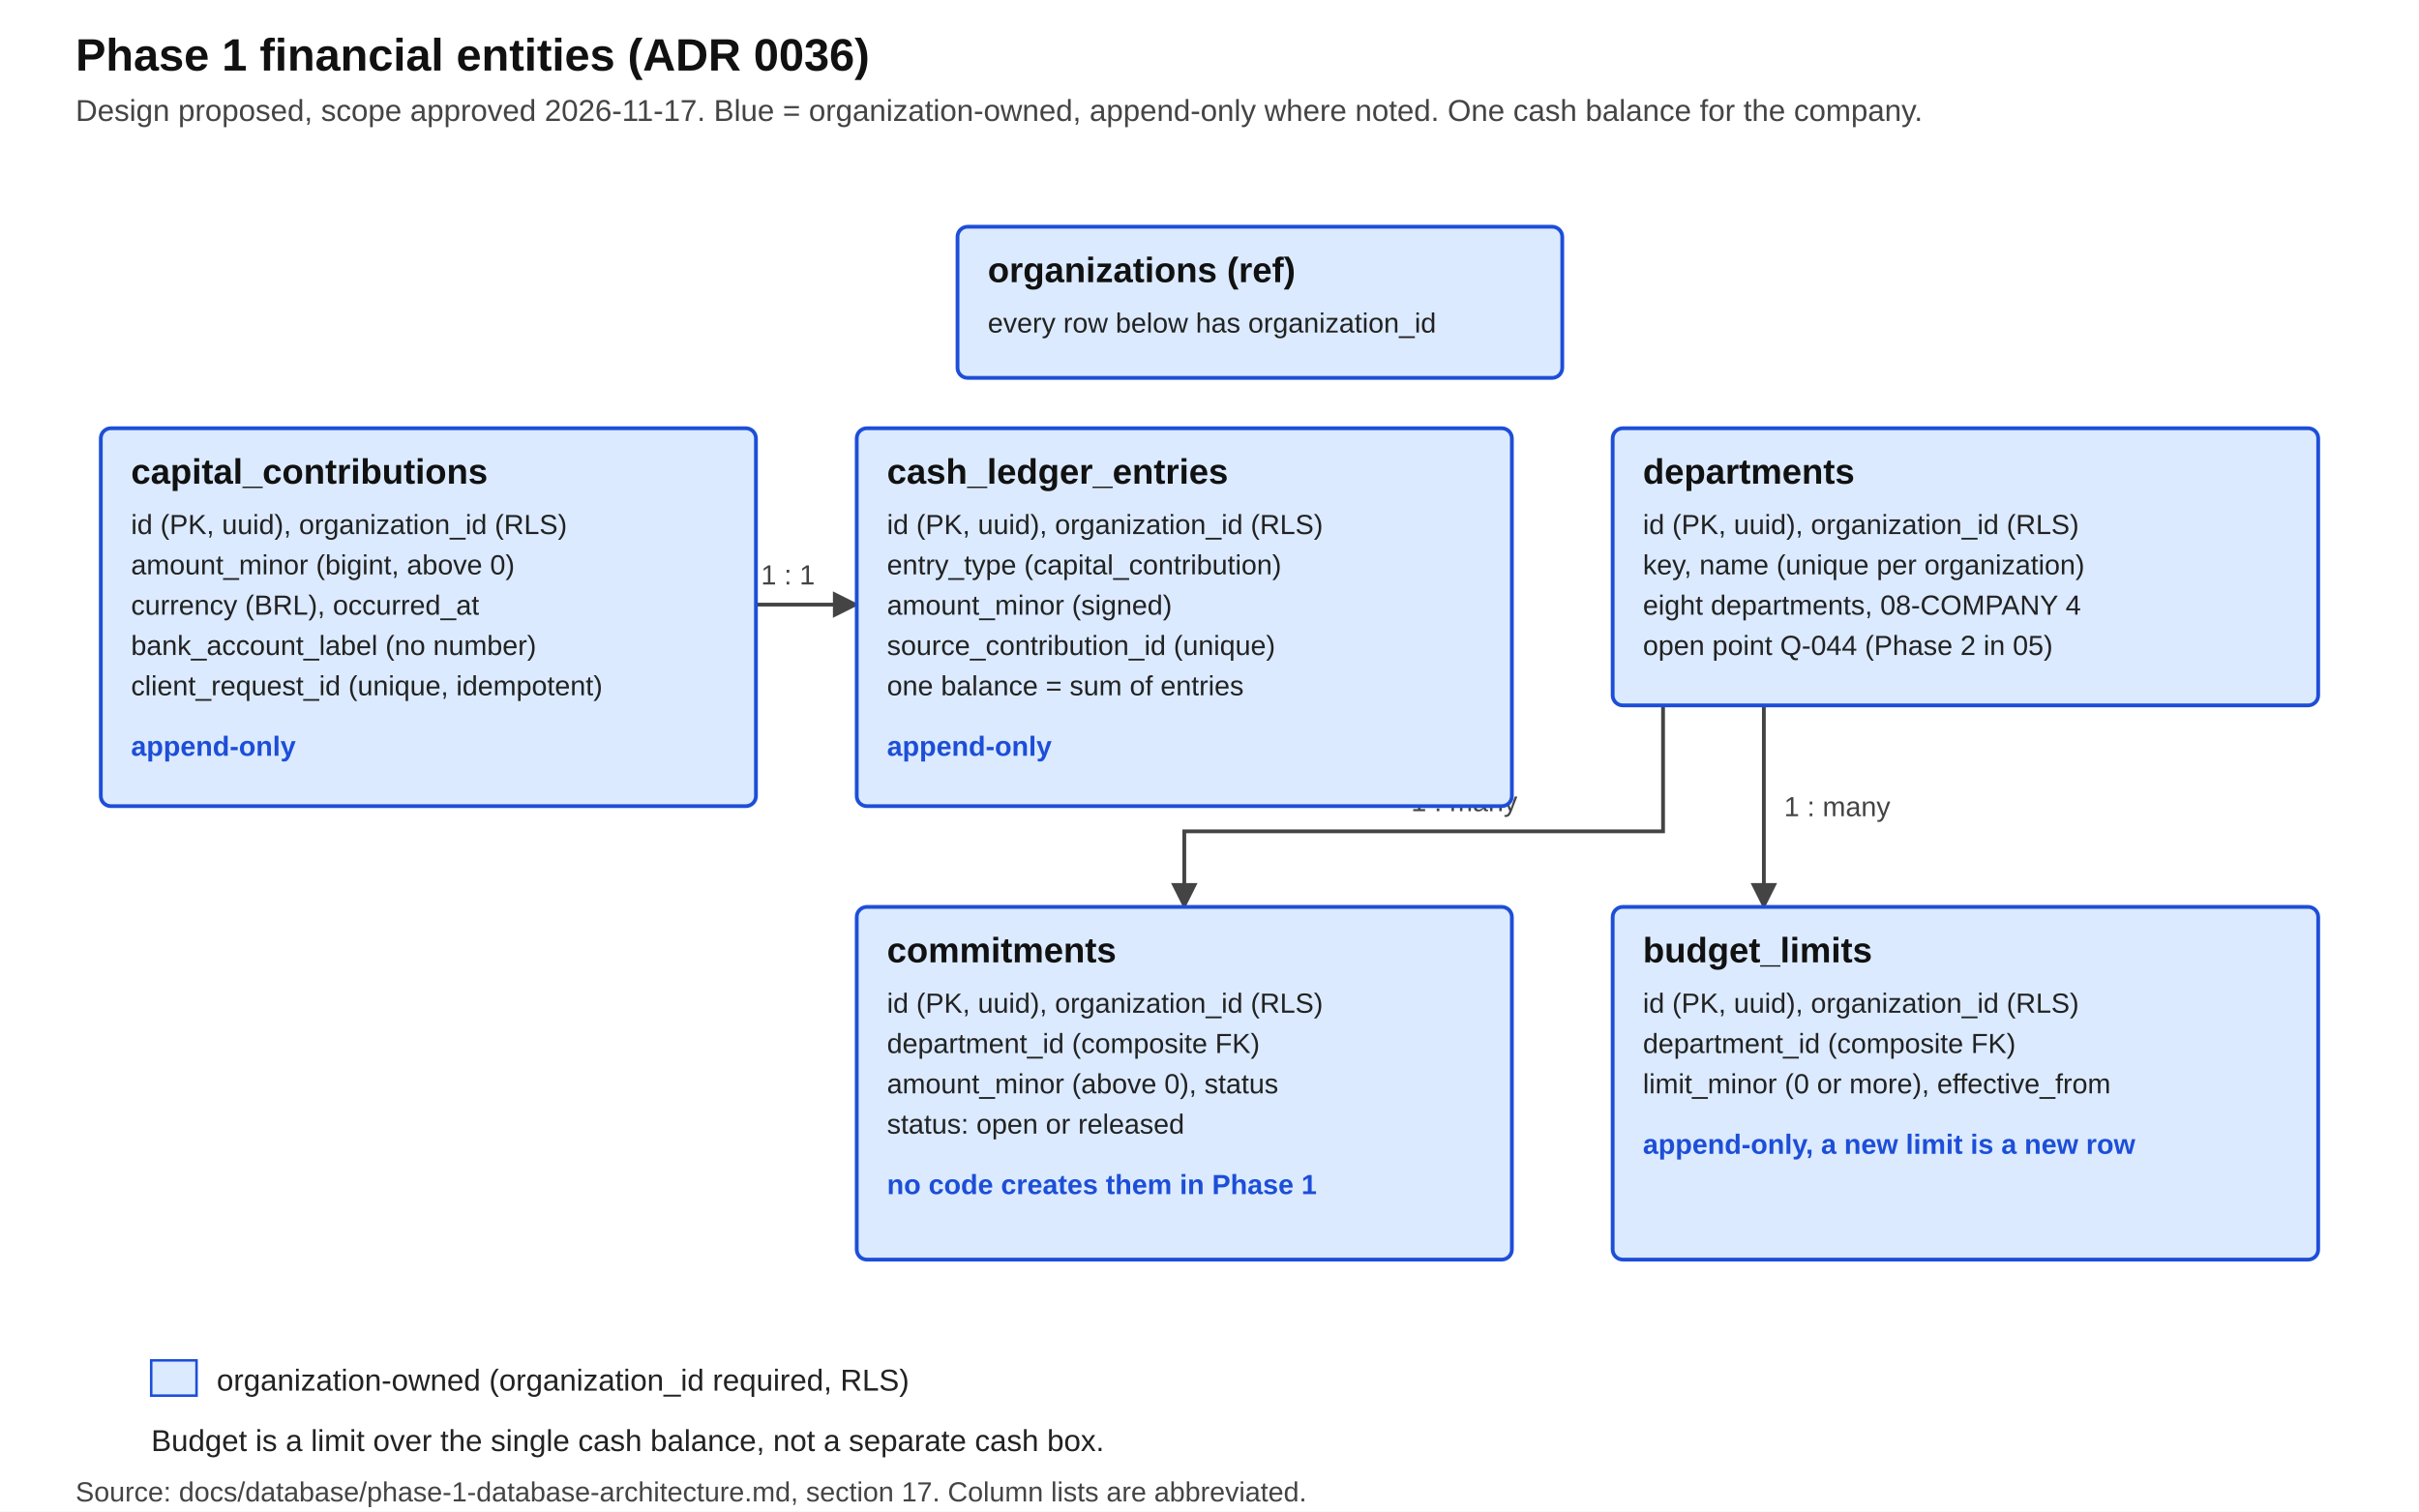
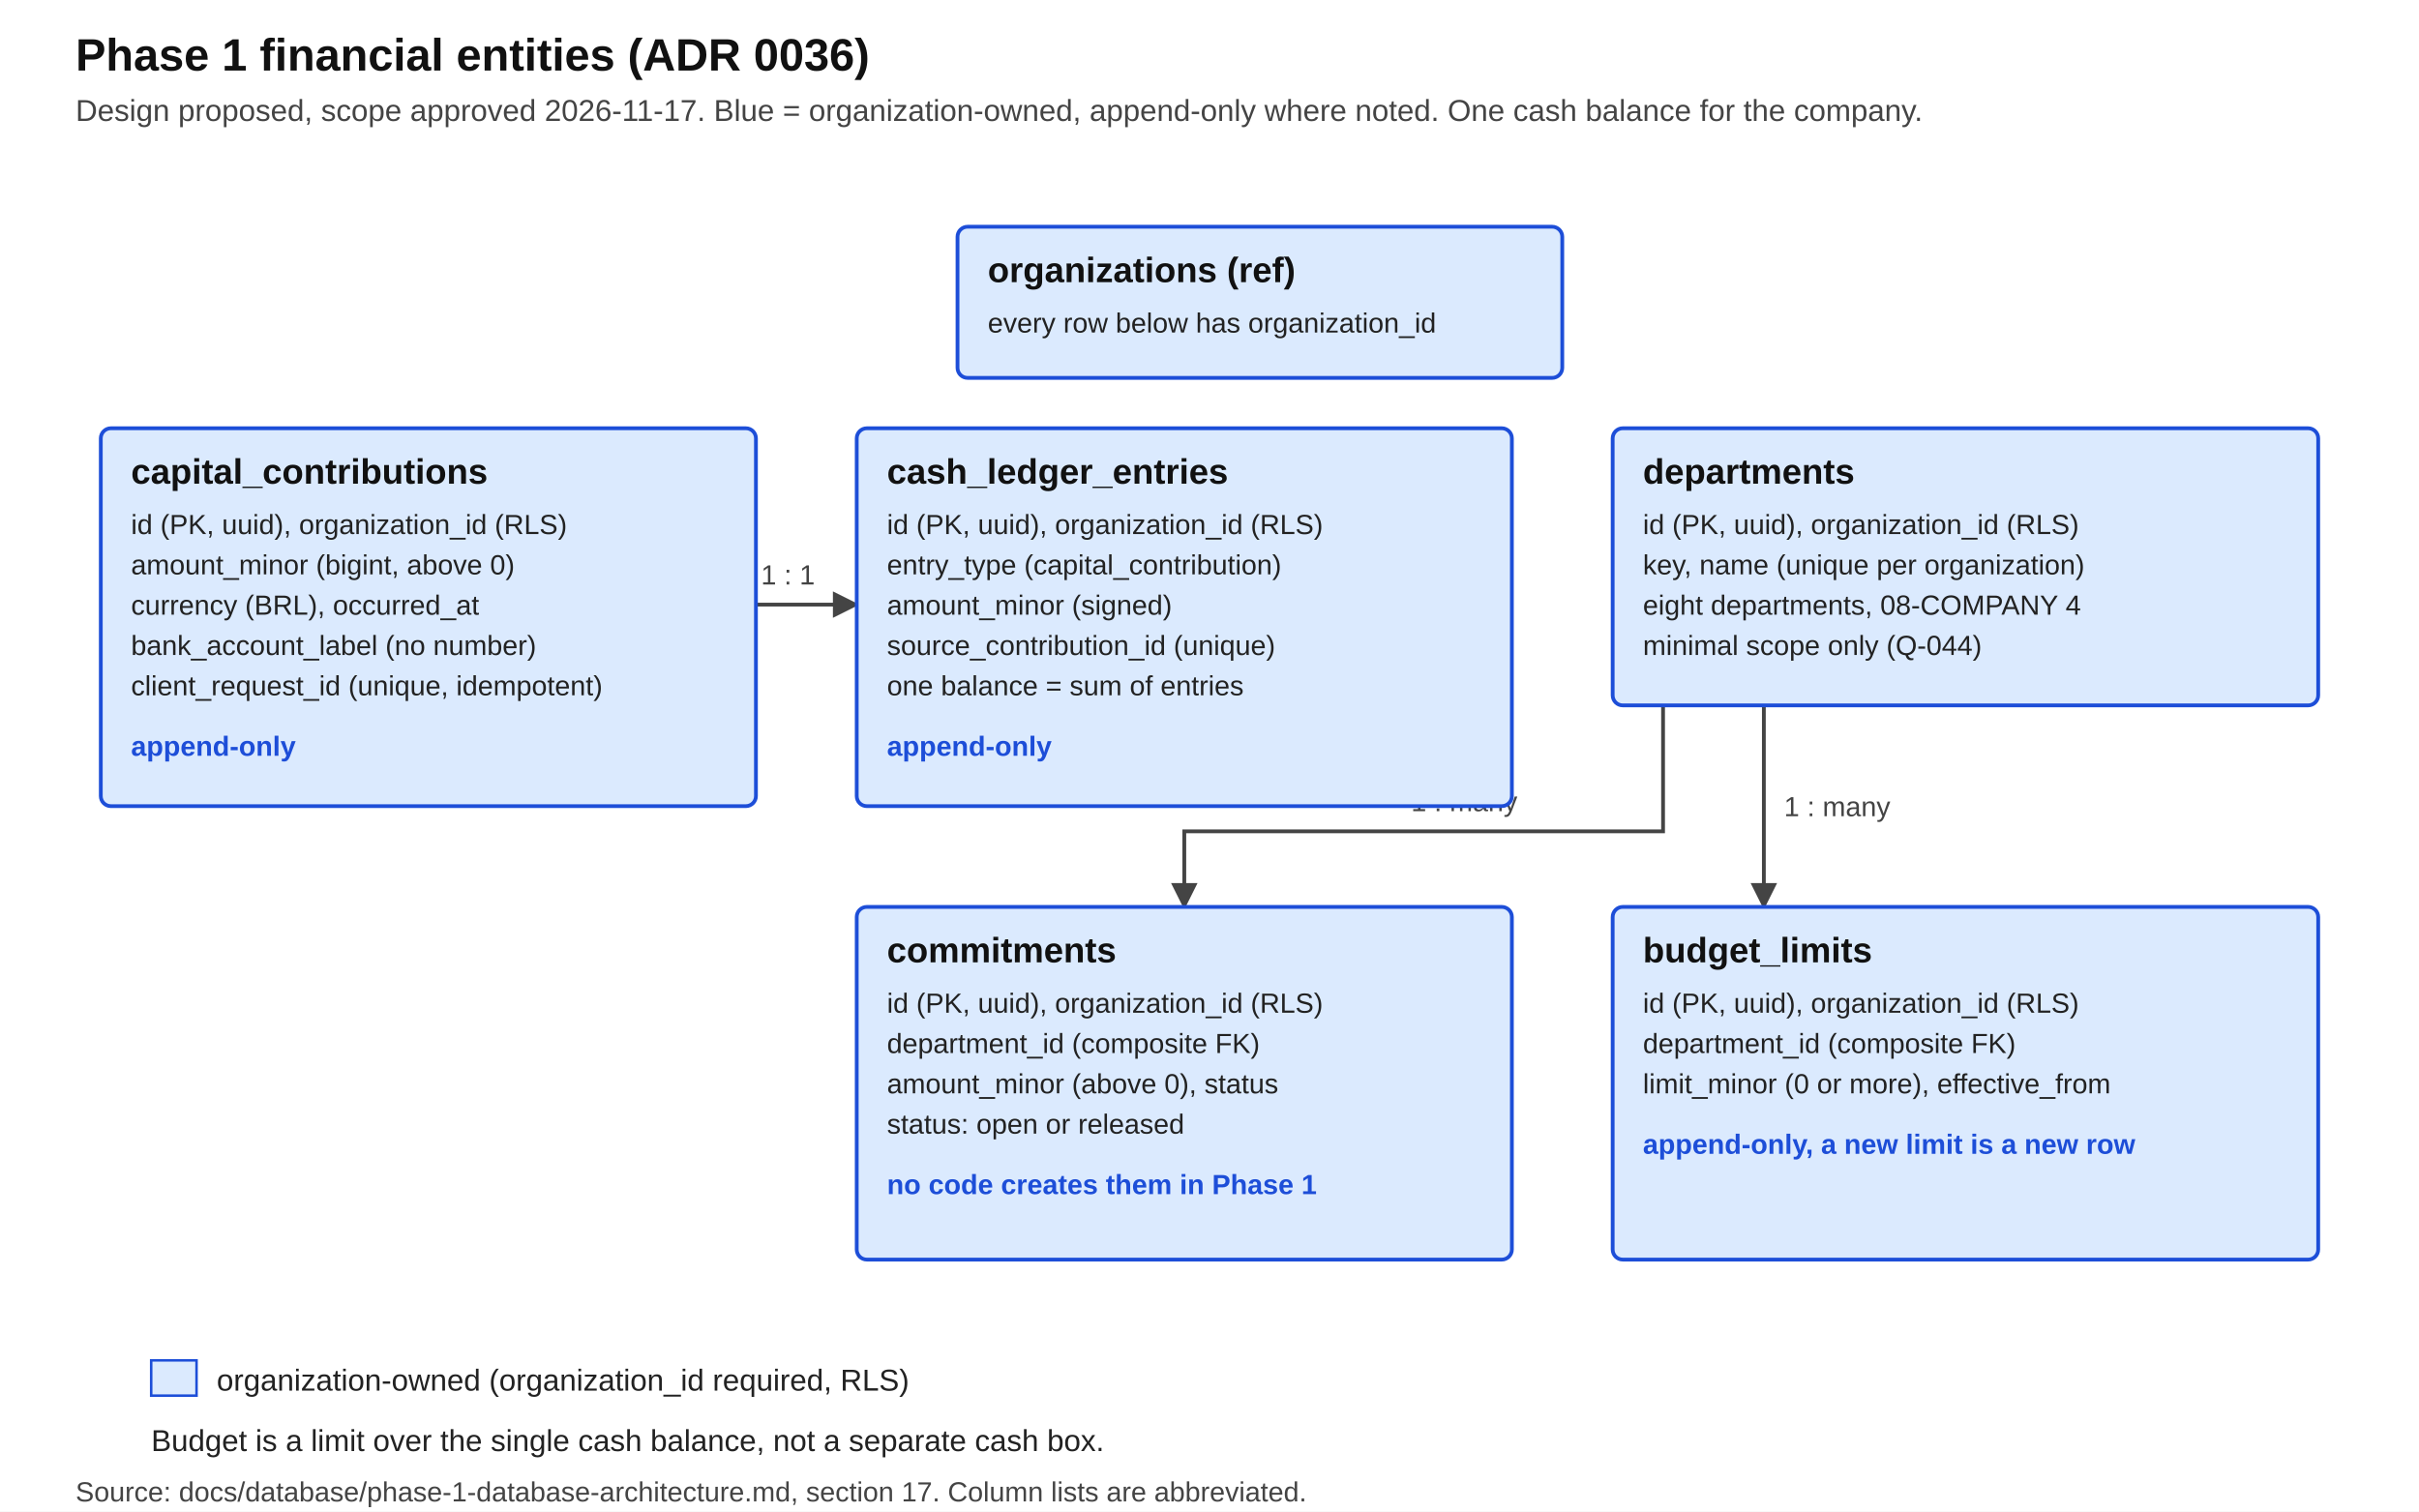
<svg xmlns="http://www.w3.org/2000/svg" viewBox="0 0 960 600" width="960" height="600" font-family="Arial, Helvetica, sans-serif">
  <defs>
    <marker id="arrow" viewBox="0 0 10 10" refX="9" refY="5" markerWidth="7" markerHeight="7" orient="auto-start-reverse">
      <path d="M 0 0 L 10 5 L 0 10 z" fill="#444" />
    </marker>
  </defs>
  <rect width="960" height="600" fill="#ffffff" />
  <text x="30" y="28" font-size="18" font-weight="bold" fill="#111">Phase 1 financial entities (ADR 0036)</text>
  <text x="30" y="48" font-size="12" fill="#444">Design proposed, scope approved 2026-11-17. Blue = organization-owned, append-only where noted. One cash balance for the company.</text>
  <line x1="300" y1="240" x2="340" y2="240" stroke="#444" stroke-width="1.5" marker-end="url(#arrow)" />
  <text x="302" y="232" font-size="11" fill="#444">1 : 1</text>
  <line x1="700" y1="280" x2="700" y2="360" stroke="#444" stroke-width="1.5" marker-end="url(#arrow)" />
  <text x="708" y="324" font-size="11" fill="#444">1 : many</text>
  <path d="M 660 280 L 660 330 L 470 330 L 470 360" fill="none" stroke="#444" stroke-width="1.5" marker-end="url(#arrow)" />
  <text x="560" y="322" font-size="11" fill="#444">1 : many</text>
  <rect x="380" y="90" width="240" height="60" rx="4" fill="#dbeafe" stroke="#1d4ed8" stroke-width="1.5" />
  <text x="392" y="112" font-size="14" font-weight="bold" fill="#111">organizations (ref)</text>
  <text x="392" y="132" font-size="11" fill="#222">every row below has organization_id</text>
  <rect x="40" y="170" width="260" height="150" rx="4" fill="#dbeafe" stroke="#1d4ed8" stroke-width="1.5" />
  <text x="52" y="192" font-size="14" font-weight="bold" fill="#111">capital_contributions</text>
  <text x="52" y="212" font-size="11" fill="#222">id (PK, uuid), organization_id (RLS)</text>
  <text x="52" y="228" font-size="11" fill="#222">amount_minor (bigint, above 0)</text>
  <text x="52" y="244" font-size="11" fill="#222">currency (BRL), occurred_at</text>
  <text x="52" y="260" font-size="11" fill="#222">bank_account_label (no number)</text>
  <text x="52" y="276" font-size="11" fill="#222">client_request_id (unique, idempotent)</text>
  <text x="52" y="300" font-size="11" font-weight="bold" fill="#1d4ed8">append-only</text>
  <rect x="340" y="170" width="260" height="150" rx="4" fill="#dbeafe" stroke="#1d4ed8" stroke-width="1.5" />
  <text x="352" y="192" font-size="14" font-weight="bold" fill="#111">cash_ledger_entries</text>
  <text x="352" y="212" font-size="11" fill="#222">id (PK, uuid), organization_id (RLS)</text>
  <text x="352" y="228" font-size="11" fill="#222">entry_type (capital_contribution)</text>
  <text x="352" y="244" font-size="11" fill="#222">amount_minor (signed)</text>
  <text x="352" y="260" font-size="11" fill="#222">source_contribution_id (unique)</text>
  <text x="352" y="276" font-size="11" fill="#222">one balance = sum of entries</text>
  <text x="352" y="300" font-size="11" font-weight="bold" fill="#1d4ed8">append-only</text>
  <rect x="640" y="170" width="280" height="110" rx="4" fill="#dbeafe" stroke="#1d4ed8" stroke-width="1.5" />
  <text x="652" y="192" font-size="14" font-weight="bold" fill="#111">departments</text>
  <text x="652" y="212" font-size="11" fill="#222">id (PK, uuid), organization_id (RLS)</text>
  <text x="652" y="228" font-size="11" fill="#222">key, name (unique per organization)</text>
  <text x="652" y="244" font-size="11" fill="#222">eight departments, 08-COMPANY 4</text>
-   <text x="652" y="260" font-size="11" fill="#222">open point Q-044 (Phase 2 in 05)</text>
+   <text x="652" y="260" font-size="11" fill="#222">minimal scope only (Q-044)</text>
  <rect x="340" y="360" width="260" height="140" rx="4" fill="#dbeafe" stroke="#1d4ed8" stroke-width="1.5" />
  <text x="352" y="382" font-size="14" font-weight="bold" fill="#111">commitments</text>
  <text x="352" y="402" font-size="11" fill="#222">id (PK, uuid), organization_id (RLS)</text>
  <text x="352" y="418" font-size="11" fill="#222">department_id (composite FK)</text>
  <text x="352" y="434" font-size="11" fill="#222">amount_minor (above 0), status</text>
  <text x="352" y="450" font-size="11" fill="#222">status: open or released</text>
  <text x="352" y="474" font-size="11" font-weight="bold" fill="#1d4ed8">no code creates them in Phase 1</text>
  <rect x="640" y="360" width="280" height="140" rx="4" fill="#dbeafe" stroke="#1d4ed8" stroke-width="1.5" />
  <text x="652" y="382" font-size="14" font-weight="bold" fill="#111">budget_limits</text>
  <text x="652" y="402" font-size="11" fill="#222">id (PK, uuid), organization_id (RLS)</text>
  <text x="652" y="418" font-size="11" fill="#222">department_id (composite FK)</text>
  <text x="652" y="434" font-size="11" fill="#222">limit_minor (0 or more), effective_from</text>
  <text x="652" y="458" font-size="11" font-weight="bold" fill="#1d4ed8">append-only, a new limit is a new row</text>
  <rect x="60" y="540" width="18" height="14" fill="#dbeafe" stroke="#1d4ed8" />
  <text x="86" y="552" font-size="12" fill="#222">organization-owned (organization_id required, RLS)</text>
  <text x="60" y="576" font-size="12" fill="#222">Budget is a limit over the single cash balance, not a separate cash box.</text>
  <text x="30" y="596" font-size="11" fill="#444">Source: docs/database/phase-1-database-architecture.md, section 17. Column lists are abbreviated.</text>
</svg>
